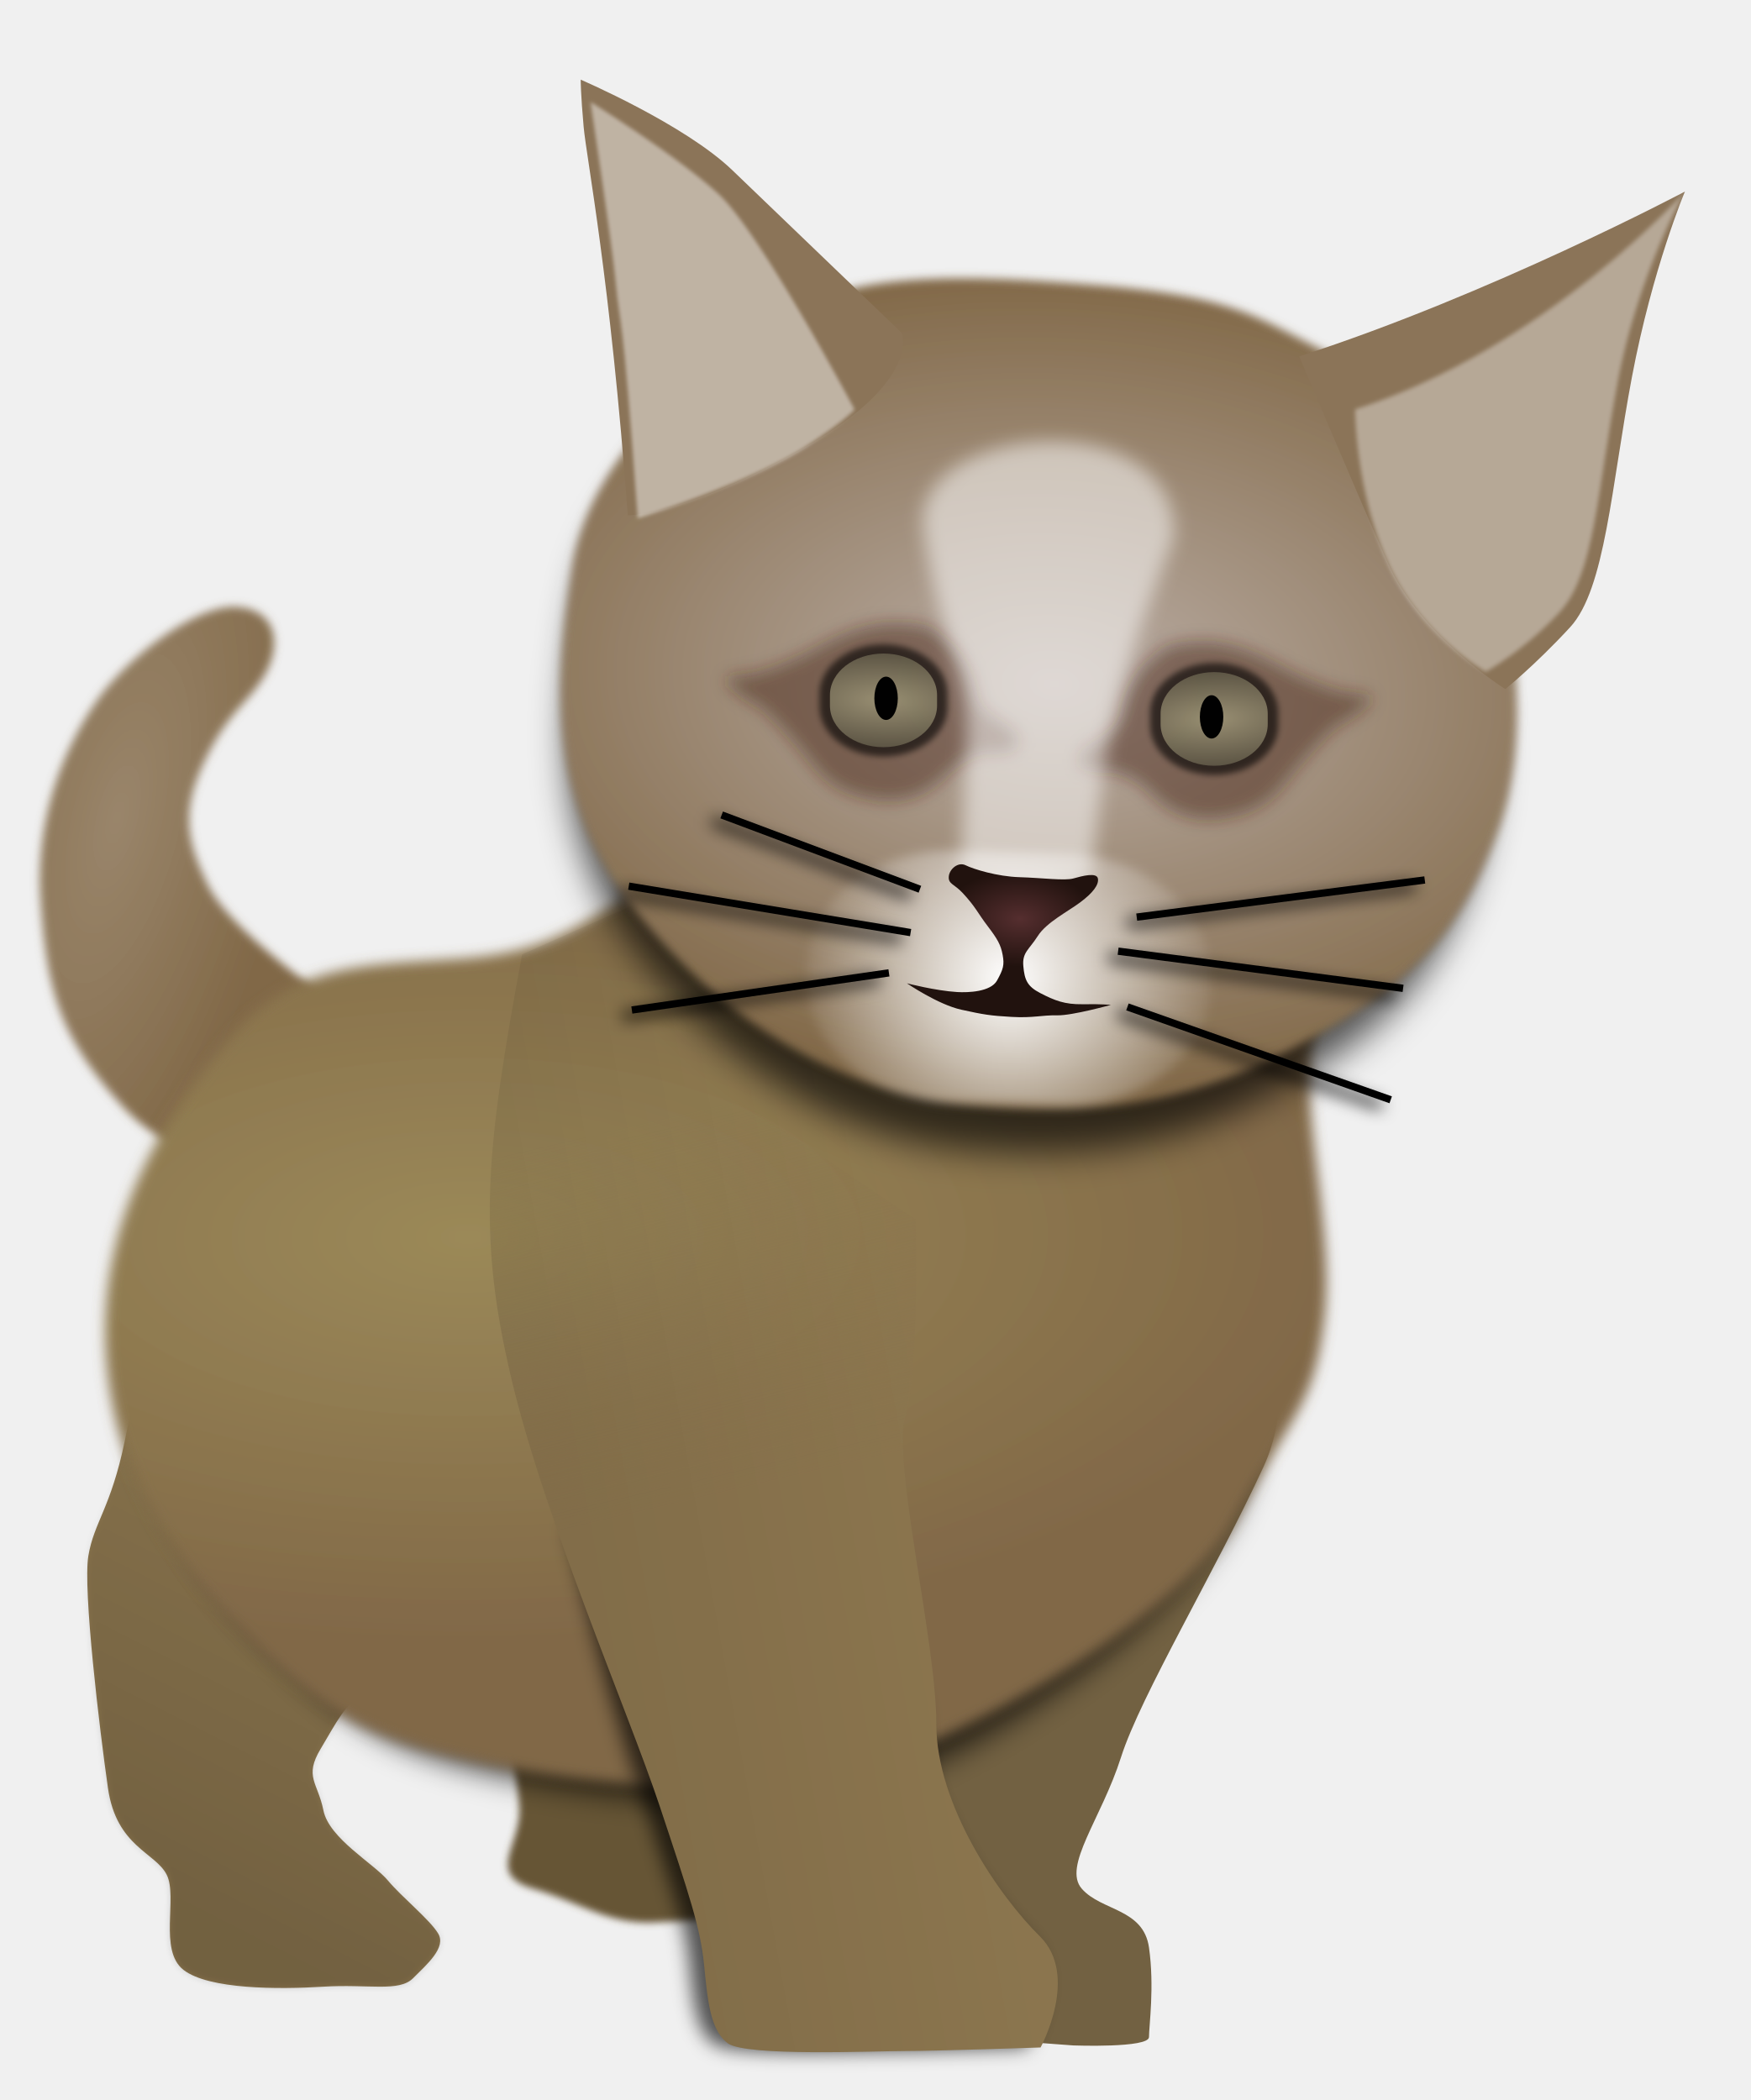
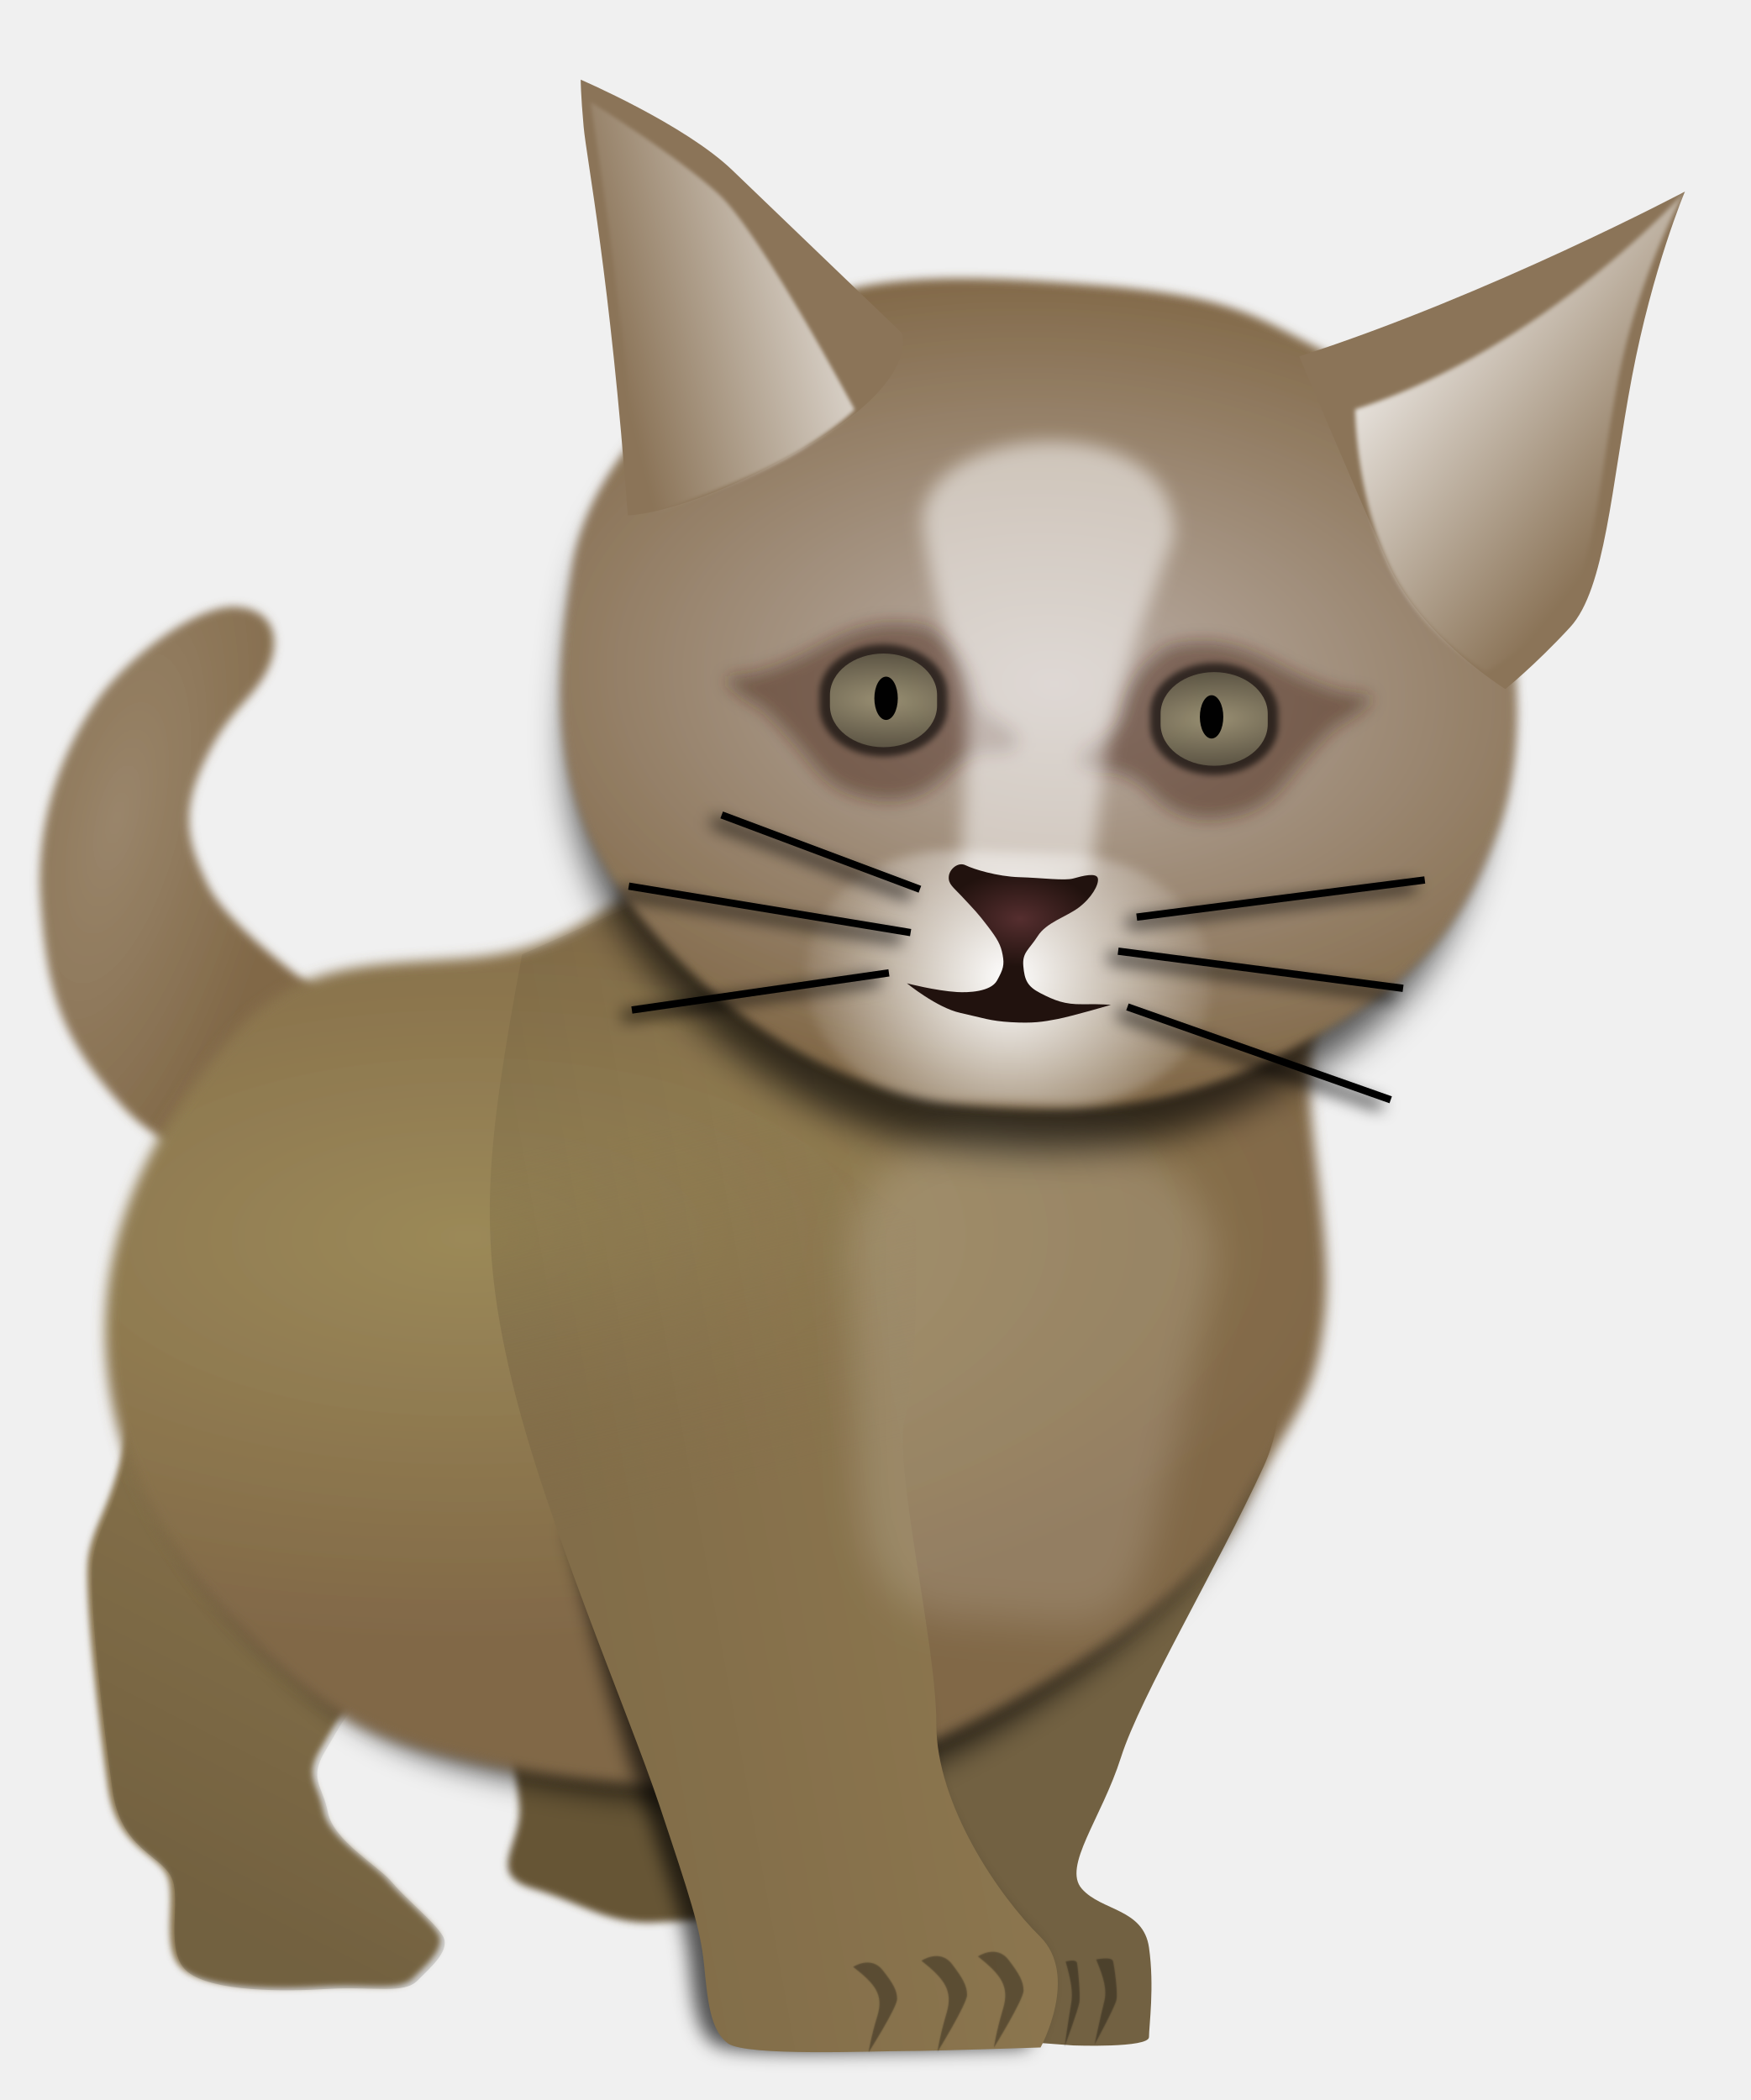
<svg xmlns="http://www.w3.org/2000/svg" xmlns:xlink="http://www.w3.org/1999/xlink" width="240" height="288" id="svg12030" version="1.1">
  <defs id="defs12032">
+     <linearGradient id="linearGradient9660">
+       <stop style="stop-color:#ffffff;stop-opacity:1;" offset="0" id="stop9662" />
+       <stop style="stop-color:#ffffff;stop-opacity:0;" offset="1" id="stop9664" />
+     </linearGradient>
+     <linearGradient id="linearGradient9652">
+       <stop style="stop-color:#ffffff;stop-opacity:1;" offset="0" id="stop9654" />
+       <stop style="stop-color:#ffffff;stop-opacity:0;" offset="1" id="stop9656" />
+     </linearGradient>
    <linearGradient id="linearGradient6044">
      <stop style="stop-color:#552e2f;stop-opacity:1;" offset="0" id="stop6046" />
      <stop style="stop-color:#21120e;stop-opacity:1;" offset="1" id="stop6048" />
    </linearGradient>
    <linearGradient id="linearGradient13556">
      <stop style="stop-color:#ffffff;stop-opacity:1;" offset="0" id="stop13558" />
      <stop style="stop-color:#ffffff;stop-opacity:0;" offset="1" id="stop13560" />
    </linearGradient>
    <linearGradient id="linearGradient12976">
      <stop id="stop12978" offset="0" style="stop-color:#ffffff;stop-opacity:0.396" />
      <stop id="stop12980" offset="1" style="stop-color:#ffffff;stop-opacity:0;" />
    </linearGradient>
    <linearGradient id="linearGradient12958">
      <stop id="stop12960" offset="0" style="stop-color:#000000;stop-opacity:1;" />
      <stop id="stop12964" offset="1" style="stop-color:#000000;stop-opacity:0;" />
    </linearGradient>
    <linearGradient id="linearGradient12908">
      <stop style="stop-color:#8b754e;stop-opacity:1;" offset="0" id="stop12910" />
      <stop id="stop12916" offset="0.63" style="stop-color:#8b754e;stop-opacity:1;" />
      <stop style="stop-color:#8b754e;stop-opacity:0;" offset="1" id="stop12912" />
    </linearGradient>
    <linearGradient id="linearGradient12902">
      <stop id="stop12904" offset="0" style="stop-color:#9b8958;stop-opacity:1;" />
      <stop id="stop12906" offset="1" style="stop-color:#816847;stop-opacity:1;" />
    </linearGradient>
    <linearGradient id="linearGradient12828">
      <stop style="stop-color:#bbaea6;stop-opacity:1;" offset="0" id="stop12830" />
      <stop style="stop-color:#816847;stop-opacity:1;" offset="1" id="stop12832" />
    </linearGradient>
    <linearGradient id="linearGradient12644">
      <stop style="stop-color:#dcd2a7;stop-opacity:1;" offset="0" id="stop12646" />
      <stop style="stop-color:#79735b;stop-opacity:1;" offset="1" id="stop12648" />
    </linearGradient>
    <filter id="filter12736">
      <feGaussianBlur stdDeviation="0.411" id="feGaussianBlur12738" />
    </filter>
    <filter id="filter12756" x="-0.068" width="1.135" y="-0.111" height="1.222">
      <feGaussianBlur stdDeviation="1.125" id="feGaussianBlur12758" />
    </filter>
    <radialGradient xlink:href="#linearGradient12644" id="radialGradient12778" gradientUnits="userSpaceOnUse" gradientTransform="matrix(2.152515,-0.08761806,0.03556282,0.8736725,-498.7129,50.34919)" cx="429.613" cy="100.59" fx="429.613" fy="100.59" r="7.345" />
    <radialGradient xlink:href="#linearGradient12644" id="radialGradient12780" gradientUnits="userSpaceOnUse" gradientTransform="matrix(2.152515,-0.08761806,0.03556282,0.8736725,-498.7129,50.34919)" cx="429.613" cy="100.59" fx="429.613" fy="100.59" r="7.345" />
    <filter id="filter12810">
      <feGaussianBlur stdDeviation="1.213" id="feGaussianBlur12812" />
    </filter>
    <filter id="filter12824">
      <feGaussianBlur stdDeviation="0.579" id="feGaussianBlur12826" />
    </filter>
    <radialGradient xlink:href="#linearGradient12828" id="radialGradient12834" cx="411.106" cy="95.952" fx="411.106" fy="95.952" r="65.562" gradientTransform="matrix(1.375687,0.0777283,-0.04868258,0.8616164,-149.776,-18.40671)" gradientUnits="userSpaceOnUse" />
    <filter id="filter12890">
      <feGaussianBlur stdDeviation="2.45" id="feGaussianBlur12892" />
    </filter>
    <radialGradient xlink:href="#linearGradient12902" id="radialGradient12900" cx="329.011" cy="172.753" fx="329.011" fy="172.753" r="85.361" gradientTransform="matrix(1.427818,-0.00764704,0.00348423,0.65056,-139.7014,62.19934)" gradientUnits="userSpaceOnUse" />
    <linearGradient xlink:href="#linearGradient12908" id="linearGradient12914" x1="388.899" y1="292.66" x2="356.79" y2="155.917" gradientUnits="userSpaceOnUse" />
    <filter id="filter12936">
      <feGaussianBlur stdDeviation="1.235" id="feGaussianBlur12938" />
    </filter>
    <filter id="filter12950">
      <feGaussianBlur stdDeviation="1.935" id="feGaussianBlur12952" />
    </filter>
    <linearGradient xlink:href="#linearGradient12958" id="linearGradient12956" gradientUnits="userSpaceOnUse" x1="349.405" y1="229.809" x2="398.408" y2="220.891" />
    <radialGradient xlink:href="#linearGradient12976" id="radialGradient12974" cx="284.603" cy="122.499" fx="284.603" fy="122.499" r="23.753" gradientTransform="matrix(0.9710092,0.2390421,-0.643633,2.614492,85.08598,-273.6937)" gradientUnits="userSpaceOnUse" />
    <radialGradient xlink:href="#linearGradient12976" id="radialGradient12986" gradientUnits="userSpaceOnUse" gradientTransform="matrix(0.9710092,0.2390421,-0.643633,2.614492,85.08598,-273.6937)" cx="284.603" cy="122.499" fx="284.603" fy="122.499" r="23.753" />
    <radialGradient xlink:href="#linearGradient12976" id="radialGradient12989" gradientUnits="userSpaceOnUse" gradientTransform="matrix(0.9710092,0.2390421,-0.643633,2.614492,85.08598,-273.6937)" cx="284.603" cy="122.499" fx="284.603" fy="122.499" r="23.753" />
    <linearGradient xlink:href="#linearGradient12958" id="linearGradient13016" x1="274.254" y1="255.112" x2="304.179" y2="196.508" gradientUnits="userSpaceOnUse" />
    <filter id="filter13260" x="-0.068" width="1.135" y="-0.524" height="2.047">
      <feGaussianBlur stdDeviation="1.112" id="feGaussianBlur13262" />
    </filter>
    <filter id="filter13264" x="-0.068" width="1.137" y="-0.524" height="2.047">
      <feGaussianBlur stdDeviation="1.112" id="feGaussianBlur13266" />
    </filter>
    <filter id="filter13268" x="-0.074" width="1.148" y="-0.209" height="1.419">
      <feGaussianBlur stdDeviation="1.112" id="feGaussianBlur13270" />
    </filter>
    <filter id="filter13272" x="-0.098" width="1.196" y="-0.262" height="1.524">
      <feGaussianBlur stdDeviation="1.112" id="feGaussianBlur13274" />
    </filter>
    <filter id="filter13276" x="-0.069" width="1.138" y="-0.419" height="1.838">
      <feGaussianBlur stdDeviation="1.112" id="feGaussianBlur13278" />
    </filter>
    <filter id="filter13280" x="-0.076" width="1.151" y="-0.523" height="2.047">
      <feGaussianBlur stdDeviation="1.112" id="feGaussianBlur13282" />
    </filter>
    <radialGradient xlink:href="#linearGradient12976" id="radialGradient13329" gradientUnits="userSpaceOnUse" gradientTransform="matrix(0.9710092,0.2390421,-0.643633,2.614492,85.08598,-273.6937)" cx="284.603" cy="122.499" fx="284.603" fy="122.499" r="23.753" />
    <linearGradient xlink:href="#linearGradient12958" id="linearGradient13331" gradientUnits="userSpaceOnUse" x1="274.254" y1="255.112" x2="304.179" y2="196.508" />
    <radialGradient xlink:href="#linearGradient12902" id="radialGradient13333" gradientUnits="userSpaceOnUse" gradientTransform="matrix(1.427818,-0.00764704,0.00348423,0.65056,-139.7014,62.19934)" cx="329.011" cy="172.753" fx="329.011" fy="172.753" r="85.361" />
    <linearGradient xlink:href="#linearGradient12908" id="linearGradient13335" gradientUnits="userSpaceOnUse" x1="388.899" y1="292.66" x2="356.79" y2="155.917" />
    <linearGradient xlink:href="#linearGradient12958" id="linearGradient13337" gradientUnits="userSpaceOnUse" x1="349.405" y1="229.809" x2="398.408" y2="220.891" />
    <radialGradient xlink:href="#linearGradient12828" id="radialGradient13339" gradientUnits="userSpaceOnUse" gradientTransform="matrix(1.375687,0.0777283,-0.04868258,0.8616164,-149.776,-18.40671)" cx="411.106" cy="95.952" fx="411.106" fy="95.952" r="65.562" />
    <radialGradient xlink:href="#linearGradient12644" id="radialGradient13341" gradientUnits="userSpaceOnUse" gradientTransform="matrix(2.152515,-0.08761806,0.03556282,0.8736725,-498.7129,50.34919)" cx="429.613" cy="100.59" fx="429.613" fy="100.59" r="7.345" />
    <radialGradient xlink:href="#linearGradient12644" id="radialGradient13343" gradientUnits="userSpaceOnUse" gradientTransform="matrix(2.152515,-0.08761806,0.03556282,0.8736725,-498.7129,50.34919)" cx="429.613" cy="100.59" fx="429.613" fy="100.59" r="7.345" />
    <radialGradient xlink:href="#linearGradient12976" id="radialGradient13391" gradientUnits="userSpaceOnUse" gradientTransform="matrix(0.9710092,0.2390421,-0.643633,2.614492,85.08598,-273.6937)" cx="284.603" cy="122.499" fx="284.603" fy="122.499" r="23.753" />
    <linearGradient xlink:href="#linearGradient12958" id="linearGradient13393" gradientUnits="userSpaceOnUse" x1="274.254" y1="255.112" x2="304.179" y2="196.508" />
    <radialGradient xlink:href="#linearGradient12902" id="radialGradient13395" gradientUnits="userSpaceOnUse" gradientTransform="matrix(1.427818,-0.00764704,0.00348423,0.65056,-139.7014,62.19934)" cx="329.011" cy="172.753" fx="329.011" fy="172.753" r="85.361" />
    <linearGradient xlink:href="#linearGradient12908" id="linearGradient13397" gradientUnits="userSpaceOnUse" x1="388.899" y1="292.66" x2="356.79" y2="155.917" />
    <linearGradient xlink:href="#linearGradient12958" id="linearGradient13399" gradientUnits="userSpaceOnUse" x1="349.405" y1="229.809" x2="398.408" y2="220.891" />
    <radialGradient xlink:href="#linearGradient12828" id="radialGradient13401" gradientUnits="userSpaceOnUse" gradientTransform="matrix(1.375687,0.0777283,-0.04868258,0.8616164,-149.776,-18.40671)" cx="411.106" cy="95.952" fx="411.106" fy="95.952" r="65.562" />
    <radialGradient xlink:href="#linearGradient12644" id="radialGradient13403" gradientUnits="userSpaceOnUse" gradientTransform="matrix(2.152515,-0.08761806,0.03556282,0.8736725,-498.7129,50.34919)" cx="429.613" cy="100.59" fx="429.613" fy="100.59" r="7.345" />
    <radialGradient xlink:href="#linearGradient12644" id="radialGradient13405" gradientUnits="userSpaceOnUse" gradientTransform="matrix(2.152515,-0.08761806,0.03556282,0.8736725,-498.7129,50.34919)" cx="429.613" cy="100.59" fx="429.613" fy="100.59" r="7.345" />
    <radialGradient xlink:href="#linearGradient12976" id="radialGradient13451" gradientUnits="userSpaceOnUse" gradientTransform="matrix(0.9710092,0.2390421,-0.643633,2.614492,85.08598,-273.6937)" cx="284.603" cy="122.499" fx="284.603" fy="122.499" r="23.753" />
    <linearGradient xlink:href="#linearGradient12958" id="linearGradient13453" gradientUnits="userSpaceOnUse" x1="274.254" y1="255.112" x2="304.179" y2="196.508" />
    <radialGradient xlink:href="#linearGradient12902" id="radialGradient13455" gradientUnits="userSpaceOnUse" gradientTransform="matrix(1.427818,-0.00764704,0.00348423,0.65056,-139.7014,62.19934)" cx="329.011" cy="172.753" fx="329.011" fy="172.753" r="85.361" />
    <linearGradient xlink:href="#linearGradient12908" id="linearGradient13457" gradientUnits="userSpaceOnUse" x1="388.899" y1="292.66" x2="356.79" y2="155.917" />
    <linearGradient xlink:href="#linearGradient12958" id="linearGradient13459" gradientUnits="userSpaceOnUse" x1="349.405" y1="229.809" x2="398.408" y2="220.891" />
    <radialGradient xlink:href="#linearGradient12828" id="radialGradient13461" gradientUnits="userSpaceOnUse" gradientTransform="matrix(1.375687,0.0777283,-0.04868258,0.8616164,-149.776,-18.40671)" cx="411.106" cy="95.952" fx="411.106" fy="95.952" r="65.562" />
    <radialGradient xlink:href="#linearGradient12644" id="radialGradient13463" gradientUnits="userSpaceOnUse" gradientTransform="matrix(2.152515,-0.08761806,0.03556282,0.8736725,-498.7129,50.34919)" cx="429.613" cy="100.59" fx="429.613" fy="100.59" r="7.345" />
    <radialGradient xlink:href="#linearGradient12644" id="radialGradient13465" gradientUnits="userSpaceOnUse" gradientTransform="matrix(2.152515,-0.08761806,0.03556282,0.8736725,-498.7129,50.34919)" cx="429.613" cy="100.59" fx="429.613" fy="100.59" r="7.345" />
    <radialGradient xlink:href="#linearGradient12828" id="radialGradient13497" gradientUnits="userSpaceOnUse" gradientTransform="matrix(1.375687,0.0777283,-0.04868258,0.8616164,-402.0287,-12.46136)" cx="411.106" cy="95.952" fx="411.106" fy="95.952" r="65.562" />
    <linearGradient xlink:href="#linearGradient12958" id="linearGradient13500" gradientUnits="userSpaceOnUse" x1="349.405" y1="229.809" x2="398.408" y2="220.891" gradientTransform="translate(-252.2527,5.945349)" />
    <linearGradient xlink:href="#linearGradient12908" id="linearGradient13503" gradientUnits="userSpaceOnUse" x1="388.899" y1="292.66" x2="356.79" y2="155.917" gradientTransform="translate(-252.2527,5.945349)" />
    <radialGradient xlink:href="#linearGradient12902" id="radialGradient13508" gradientUnits="userSpaceOnUse" gradientTransform="matrix(1.427818,-0.00764704,0.00348423,0.65056,-391.9541,68.14469)" cx="329.011" cy="172.753" fx="329.011" fy="172.753" r="85.361" />
-     <linearGradient xlink:href="#linearGradient12958" id="linearGradient13512" gradientUnits="userSpaceOnUse" x1="274.254" y1="255.112" x2="304.179" y2="196.508" gradientTransform="translate(-252.2527,5.945349)" />
+     <linearGradient xlink:href="#linearGradient12958" id="linearGradient13512" gradientUnits="userSpaceOnUse" x1="274.254" y1="255.112" x2="304.179" y2="196.508" gradientTransform="translate(-251.6276,6.257901)" />
    <filter id="filter13524">
      <feGaussianBlur stdDeviation="0.842" id="feGaussianBlur13526" />
    </filter>
    <filter id="filter13540">
      <feGaussianBlur stdDeviation="0.621" id="feGaussianBlur13542" />
    </filter>
    <filter id="filter13548">
      <feGaussianBlur stdDeviation="0.52" id="feGaussianBlur13550" />
-     </filter>
-     <filter id="filter13552">
-       <feGaussianBlur stdDeviation="0.412" id="feGaussianBlur13554" />
    </filter>
    <radialGradient xlink:href="#linearGradient13556" id="radialGradient13562" cx="408.948" cy="122.016" fx="408.948" fy="122.016" r="25.888" gradientTransform="matrix(0.9996585,0.02148945,-0.02054944,0.9066257,2.647022,2.605112)" gradientUnits="userSpaceOnUse" />
    <radialGradient xlink:href="#linearGradient6044" id="radialGradient6050" cx="154.146" cy="133.364" fx="154.146" fy="133.364" r="13.983" gradientTransform="matrix(0.7600172,0.01375428,-0.00849997,0.4696807,38.1259,69.60952)" gradientUnits="userSpaceOnUse" />
    <filter id="filter6052">
      <feGaussianBlur stdDeviation="0.233" id="feGaussianBlur6054" />
    </filter>
    <filter id="filter6056">
      <feGaussianBlur stdDeviation="0.278" id="feGaussianBlur6058" />
    </filter>
    <filter id="filter6064">
      <feGaussianBlur stdDeviation="0.613" id="feGaussianBlur6066" />
+     </filter>
+     <filter id="filter9620" x="-0.126" width="1.252" y="-0.094" height="1.189">
+       <feGaussianBlur stdDeviation="2.643" id="feGaussianBlur9622" />
+     </filter>
+     <filter id="filter9644">
+       <feGaussianBlur stdDeviation="0.412" id="feGaussianBlur9646" />
+     </filter>
+     <linearGradient xlink:href="#linearGradient9652" id="linearGradient9658" x1="142.515" y1="44.345" x2="98.256" y2="55.597" gradientUnits="userSpaceOnUse" />
+     <linearGradient xlink:href="#linearGradient9660" id="linearGradient9666" x1="196.92" y1="50.685" x2="235.657" y2="81.94" gradientUnits="userSpaceOnUse" />
+     <filter id="filter9688" x="-0.144" width="1.288" y="-0.025" height="1.051">
+       <feGaussianBlur stdDeviation="0.125" id="feGaussianBlur9690" />
+     </filter>
+     <filter id="filter9692">
+       <feGaussianBlur stdDeviation="0.125" id="feGaussianBlur9694" />
+     </filter>
+     <filter id="filter9696">
+       <feGaussianBlur stdDeviation="0.125" id="feGaussianBlur9698" />
+     </filter>
+     <filter id="filter9700">
+       <feGaussianBlur stdDeviation="0.125" id="feGaussianBlur9702" />
+     </filter>
+     <filter id="filter9704">
+       <feGaussianBlur stdDeviation="0.125" id="feGaussianBlur9706" />
    </filter>
  </defs>
  <g id="layer1" transform="translate(-14.28573,-8.362174)">
    <g id="g12992" transform="translate(-252.2527,5.945349)" style="filter:url(#filter13540)">
      <path id="path12578" d="m 316.332,142.444 c -5.956,-3.535 -18.438,-12.805 -21.275,-18.619 -2.836,-5.814 -3.802,-9.968 -0.509,-16.948 3.294,-6.98 6.049,-8.002 8.284,-11.911 2.236,-3.909 1.862,-8.844 -3.724,-9.31 -5.586,-0.465 -15.078,6.936 -19.085,12.568 -4.006,5.631 -8.796,15.361 -7.913,27.929 0.883,12.568 2.793,18.619 11.171,27.929 8.379,9.31 22.728,9.954 29.325,5.586 6.597,-4.368 9.68,-13.687 3.724,-17.223 z" style="fill:#816847;fill-opacity:1;stroke:none" />
      <path style="opacity:0.486;fill:url(#radialGradient13451);fill-opacity:1;stroke:none" d="m 316.332,142.444 c -5.956,-3.535 -18.438,-12.805 -21.275,-18.619 -2.836,-5.814 -3.802,-9.968 -0.509,-16.948 3.294,-6.98 6.049,-8.002 8.284,-11.911 2.236,-3.909 1.862,-8.844 -3.724,-9.31 -5.586,-0.465 -15.078,6.936 -19.085,12.568 -4.006,5.631 -8.796,15.361 -7.913,27.929 0.883,12.568 2.793,18.619 11.171,27.929 8.379,9.31 22.728,9.954 29.325,5.586 6.597,-4.368 9.68,-13.687 3.724,-17.223 z" id="path12966" />
    </g>
    <path style="fill:#726142;fill-opacity:1;stroke:none" d="m 186.403,161.107 c -2.686,16.499 7.674,34.149 1.151,48.346 -6.523,14.197 -16.883,31.463 -19.569,39.905 -2.686,8.441 -8.058,14.964 -5.372,18.034 2.686,3.07 8.441,2.686 9.209,8.058 0.767,5.372 -1e-5,10.744 -1e-5,12.278 0,1.535 -10.36,1.151 -10.36,1.151 0,0 -16.499,-1.151 -19.569,-1.918 -3.07,-0.767 -4.221,-8.441 -4.221,-9.976 0,-1.535 3.453,-10.744 2.686,-14.964 -0.767,-4.221 1.535,-21.871 1.535,-28.394 0,-6.523 0.384,-23.789 0.384,-30.696 0,-6.907 0.384,-64.078 0.384,-64.078 30.778,9.109 23.312,13.6 43.742,22.254 z" id="path12594" />
    <path style="fill:#665534;fill-opacity:1;stroke:none;filter:url(#filter13548)" d="m 76.282,210.987 c 4.988,23.022 9.209,40.672 9.209,45.66 0,4.988 -4.604,8.825 1.918,10.744 6.523,1.918 10.36,4.988 16.883,4.604 6.523,-0.384 15.348,-0.384 14.964,-5.755 -0.384,-5.372 0.384,-6.139 -6.523,-9.592 -6.907,-3.453 -5.372,-3.837 -6.907,-10.744 -1.535,-6.907 -3.453,-28.777 -3.453,-28.777 z" id="path12590" />
-     <path style="fill:#87724c;fill-opacity:1;stroke:none" d="m 37.528,171.466 c -3.07,19.185 -4.221,25.324 -6.139,34.533 -1.918,9.209 -4.221,11.127 -4.988,15.732 -0.767,4.604 1.535,23.789 2.686,31.847 1.151,8.058 6.523,8.825 8.058,11.895 1.535,3.07 -1.151,10.36 2.302,13.046 3.453,2.686 13.046,2.686 19.185,2.302 6.139,-0.384 10.36,0.767 12.278,-1.151 1.918,-1.918 4.604,-4.221 3.453,-6.139 -1.151,-1.918 -4.988,-4.988 -6.907,-7.29 -1.918,-2.302 -8.058,-5.755 -8.825,-9.592 -0.767,-3.837 -2.686,-4.604 -0.384,-8.441 2.302,-3.837 3.07,-5.755 6.523,-8.441 3.453,-2.686 16.883,-18.801 16.883,-18.801 z" id="path12588" />
-     <path id="path12998" d="m 37.528,171.466 c -3.07,19.185 -4.221,25.324 -6.139,34.533 -1.918,9.209 -4.221,11.127 -4.988,15.732 -0.767,4.604 1.535,23.789 2.686,31.847 1.151,8.058 6.523,8.825 8.058,11.895 1.535,3.07 -1.151,10.36 2.302,13.046 3.453,2.686 13.046,2.686 19.185,2.302 6.139,-0.384 10.36,0.767 12.278,-1.151 1.918,-1.918 4.604,-4.221 3.453,-6.139 -1.151,-1.918 -4.988,-4.988 -6.907,-7.29 -1.918,-2.302 -8.058,-5.755 -8.825,-9.592 -0.767,-3.837 -2.686,-4.604 -0.384,-8.441 2.302,-3.837 3.07,-5.755 6.523,-8.441 3.453,-2.686 16.883,-18.801 16.883,-18.801 z" style="opacity:0.156;fill:url(#linearGradient13512);fill-opacity:1;stroke:none;filter:url(#filter13552)" />
+     <path style="fill:#87724c;fill-opacity:1;stroke:none;filter:url(#filter9644)" d="m 37.528,171.466 c -3.07,19.185 -4.221,25.324 -6.139,34.533 -1.918,9.209 -4.221,11.127 -4.988,15.732 -0.767,4.604 1.535,23.789 2.686,31.847 1.151,8.058 6.523,8.825 8.058,11.895 1.535,3.07 -1.151,10.36 2.302,13.046 3.453,2.686 13.046,2.686 19.185,2.302 6.139,-0.384 10.36,0.767 12.278,-1.151 1.918,-1.918 4.604,-4.221 3.453,-6.139 -1.151,-1.918 -4.988,-4.988 -6.907,-7.29 -1.918,-2.302 -8.058,-5.755 -8.825,-9.592 -0.767,-3.837 -2.686,-4.604 -0.384,-8.441 2.302,-3.837 3.07,-5.755 6.523,-8.441 3.453,-2.686 16.883,-18.801 16.883,-18.801 z" id="path12588" />
+     <path id="path12998" d="m 38.153,171.779 c -3.07,19.185 -4.221,25.324 -6.139,34.533 -1.918,9.209 -4.221,11.127 -4.988,15.732 -0.767,4.604 1.535,23.789 2.686,31.847 1.151,8.058 6.523,8.825 8.058,11.895 1.535,3.07 -1.151,10.36 2.302,13.046 3.453,2.686 13.046,2.686 19.185,2.302 6.139,-0.384 10.36,0.767 12.278,-1.151 1.918,-1.918 4.604,-4.221 3.453,-6.139 -1.151,-1.918 -4.988,-4.988 -6.907,-7.29 -1.918,-2.302 -8.058,-5.755 -8.825,-9.592 -0.767,-3.837 -2.686,-4.604 -0.384,-8.441 2.302,-3.837 3.07,-5.755 6.523,-8.441 3.453,-2.686 16.883,-18.801 16.883,-18.801 z" style="opacity:0.156;fill:url(#linearGradient13512);fill-opacity:1;stroke:none" />
    <path id="path12940" d="m 50.221,152.685 c -8.844,10.241 -16.757,23.274 -17.223,38.635 -0.465,15.361 5.586,29.325 17.223,41.428 11.637,12.102 17.688,15.826 32.118,19.085 14.43,3.258 32.118,4.655 46.082,3.258 13.964,-1.396 55.874,-27.317 57.458,-47.349 -47.577,-33.606 -55.627,-30.427 -135.658,-55.057 z" style="fill:#000000;fill-opacity:0.656;stroke:none;filter:url(#filter12950)" />
    <path style="fill:url(#radialGradient13508);fill-opacity:1;stroke:none;filter:url(#filter13524)" d="m 112.538,87.257 c -4.538,0.815 -1.862,38.635 -10.706,43.289 -8.844,4.655 -11.637,8.379 -24.67,9.31 -13.033,0.931 -22.343,0.465 -31.187,10.706 -8.844,10.241 -16.757,23.274 -17.223,38.635 -0.465,15.361 5.586,29.325 17.223,41.428 11.637,12.102 17.688,15.826 32.118,19.085 14.43,3.258 32.118,4.655 46.082,3.258 13.964,-1.396 51.203,-20.947 59.581,-36.307 8.379,-15.361 10.706,-15.826 12.102,-27.463 1.396,-11.637 -3.026,-27.463 -1.862,-36.307 1.164,-8.844 11.462,-30.082 0.32,-36.336 -11.142,-6.255 -77.24,-30.111 -81.779,-29.296 z" id="path12068" />
    <path id="path12836" d="m 417.552,43.587 c -20.127,-1.699 -32.614,-1.535 -41.823,3.07 -9.209,4.604 -28.01,18.418 -30.696,35.3 -2.686,16.883 -3.07,31.847 7.29,45.66 10.36,13.813 26.475,26.475 47.579,28.394 21.103,1.918 33.383,-1.91 47.195,-9.592 13.812,-7.682 20.163,-15.064 24.94,-28.394 4.778,-13.329 1.535,-28.777 0,-37.602 -1.535,-8.825 -9.592,-21.103 -21.103,-26.475 -11.511,-5.372 -13.255,-8.661 -33.382,-10.36 z" style="fill:#000000;fill-opacity:0.656;stroke:none;filter:url(#filter12890)" transform="matrix(0.9652623,0,0,1,-239.4524,9.94535)" />
    <path id="path12918" d="m 92.107,217.558 c 4.604,19.569 6.348,25.66 10.569,38.322 4.221,12.662 5.635,16.908 6.139,21.871 0.478,4.701 0.788,9.007 3.265,10.837 2.477,1.83 20.133,1.058 24.371,1.057 4.316,-10e-4 18.505,-0.486 18.505,-0.486 0,0 5.384,-9.845 -0.097,-15.244 -5.548,-5.465 -14.227,-18.015 -14.197,-29.161 0.03,-11.127 -11.66,-9.738 -9.741,-15.877 -17.214,-17.031 -11.139,4.165 -38.813,-11.317 z" style="fill:#000000;fill-opacity:0.656;stroke:none;filter:url(#filter12936)" />
    <path style="fill:url(#linearGradient13503);fill-opacity:1;stroke:none" d="m 85.874,139.236 c -4.988,26.859 -6.139,38.37 -1.535,57.938 4.604,19.569 16.115,46.044 20.336,58.706 4.221,12.662 5.635,16.908 6.139,21.871 0.478,4.701 0.788,9.007 3.265,10.837 2.477,1.83 20.133,1.058 24.371,1.057 4.316,-10e-4 18.505,-0.486 18.505,-0.486 0,0 5.384,-9.845 -0.097,-15.244 -5.548,-5.465 -14.227,-18.015 -14.197,-29.161 0.03,-11.127 -6.139,-36.068 -4.221,-42.207 1.918,-6.139 1.386,-26.934 1.386,-26.934 z" id="path12592" />
    <path id="path12954" d="m 85.874,139.236 c -4.988,26.859 -6.139,38.37 -1.535,57.938 4.604,19.569 16.115,46.044 20.336,58.706 4.221,12.662 5.635,16.908 6.139,21.871 0.478,4.701 0.788,9.007 3.265,10.837 2.477,1.83 20.133,1.058 24.371,1.057 4.316,-10e-4 18.505,-0.486 18.505,-0.486 0,0 5.384,-9.845 -0.097,-15.244 -5.548,-5.465 -14.227,-18.015 -14.197,-29.161 0.03,-11.127 -6.139,-36.068 -4.221,-42.207 1.918,-6.139 1.386,-87.237 1.386,-87.237 z" style="opacity:0.069;fill:url(#linearGradient13500);fill-opacity:1;stroke:none" />
    <path style="fill:url(#radialGradient13497);fill-opacity:1;stroke:none;filter:url(#filter6064)" d="m 165.3,47.532 c -20.127,-1.699 -32.614,-1.535 -41.823,3.07 -9.209,4.604 -28.01,18.418 -30.696,35.3 -2.686,16.883 -3.07,31.847 7.29,45.66 10.36,13.813 26.475,26.475 47.579,28.394 21.103,1.918 33.383,-1.91 47.195,-9.592 13.812,-7.682 20.163,-15.064 24.94,-28.394 4.778,-13.329 1.535,-28.777 0,-37.602 C 218.25,75.542 210.192,63.264 198.681,57.892 187.17,52.52 185.427,49.231 165.3,47.532 z" id="path12596" />
    <path style="fill:#8b7458;fill-opacity:1;stroke:none" d="M 100.364,79.042 C 97.941,46.339 94.712,30.189 94.308,25.748 c -0.404,-4.441 -0.404,-6.46 -0.404,-6.46 0,0 14.237,6.119 20.779,12.405 8.276,7.953 23.228,22.316 23.228,22.316 0,0 2.826,6.46 -13.323,15.746 -16.149,9.286 -24.224,9.286 -24.224,9.286 z" id="path12598" />
-     <path id="path12600" d="M 101.728,79.466 C 99.503,48.739 99.404,54.515 98.657,46.647 98.236,42.207 95.255,22.351 95.255,22.351 c 0,0 11.742,7.27 17.539,12.606 5.797,5.336 18.657,29.55 18.657,29.55 0,0 -1.03,1.381 -6.864,5.249 -6.782,4.496 -22.86,9.711 -22.86,9.711 z" style="fill:#ffffff;fill-opacity:0.452;stroke:none;filter:url(#filter6052)" />
+     <path id="path12600" d="M 101.728,79.466 C 99.503,48.739 99.404,54.515 98.657,46.647 98.236,42.207 95.255,22.351 95.255,22.351 c 0,0 11.742,7.27 17.539,12.606 5.797,5.336 18.657,29.55 18.657,29.55 0,0 -1.03,1.381 -6.864,5.249 -6.782,4.496 -22.86,9.711 -22.86,9.711 z" style="fill:url(#linearGradient9658);fill-opacity:1;stroke:none;filter:url(#filter6052)" />
    <path style="fill:#8b7458;fill-opacity:1;stroke:none" d="m 192.416,57.24 c 26.243,-8.478 52.889,-22.609 52.889,-22.609 0,0 -4.441,10.497 -7.267,25.435 -2.826,14.938 -3.634,29.069 -8.478,34.318 -4.845,5.249 -8.882,8.478 -8.882,8.478 0,0 -11.708,-7.267 -16.149,-17.361 -4.441,-10.093 -12.112,-28.262 -12.112,-28.262 z" id="path12602" />
    <g id="g12762" transform="translate(-248.8553,6.370017)">
      <path id="path12606" d="m 427.663,89.992 c 5.023,-0.17 9.835,2.694 11.573,3.646 1.738,0.952 5.407,2.573 7.461,3.095 2.054,0.522 4.324,0.424 4.409,1.102 0.085,0.678 -3.01,2.925 -4.154,3.434 -1.145,0.509 -4.748,4.536 -6.656,6.91 -1.908,2.374 -3.434,4.79 -8.606,5.85 -5.172,1.06 -8.359,-0.742 -10.852,-3.307 -1.628,-1.675 -4.067,-2.988 -5.85,-2.925 -2.069,0.073 -3.264,-0.17 -3.646,-0.933 -0.382,-0.763 -0.065,-1.771 1.357,-2.713 1.579,-1.047 3.858,-2.12 4.239,-4.536 0.382,-2.416 1.992,-5.469 3.731,-6.91 1.972,-1.636 1.971,-2.544 6.995,-2.713 z" style="fill:#44261e;fill-opacity:0.47;stroke:none;filter:url(#filter12756)" />
      <rect ry="6.821" rx="8.775" y="92.917" x="420.838" height="15.346" width="17.55" id="rect12608" style="opacity:0.609;color:#000000;fill:#000000;fill-opacity:0.991;fill-rule:nonzero;stroke:none;stroke-width:4;marker:none;visibility:visible;display:inline;overflow:visible;filter:url(#filter12736);enable-background:accumulate" />
      <rect style="opacity:0.609;color:#000000;fill:url(#radialGradient13463);fill-opacity:1;fill-rule:nonzero;stroke:none;stroke-width:4;marker:none;visibility:visible;display:inline;overflow:visible;enable-background:accumulate" id="rect12610" width="14.69" height="12.845" x="422.268" y="94.168" rx="7.345" ry="5.71" />
      <rect ry="5.94" rx="8.775" y="97.336" x="427.65" height="5.94" width="3.218" id="rect12760" style="color:#000000;fill:#000000;fill-opacity:0.991;fill-rule:nonzero;stroke:none;stroke-width:4;marker:none;visibility:visible;display:inline;overflow:visible;enable-background:accumulate" />
    </g>
-     <path id="path12604" d="m 200.087,64.507 c 26.243,-8.478 45.218,-29.876 45.218,-29.876 0,0 -6.396,11.217 -9.222,26.156 -2.826,14.938 -3.119,26.291 -7.964,31.54 -4.845,5.249 -10.117,8.17 -10.117,8.17 0,0 -9.033,-4.901 -13.474,-14.994 -4.441,-10.093 -4.441,-20.994 -4.441,-20.994 z" style="fill:#ffffff;fill-opacity:0.374;stroke:none;filter:url(#filter6056)" />
+     <path id="path12604" d="m 200.087,64.507 c 26.243,-8.478 45.218,-29.876 45.218,-29.876 0,0 -6.396,11.217 -9.222,26.156 -2.826,14.938 -3.119,26.291 -7.964,31.54 -4.845,5.249 -10.117,8.17 -10.117,8.17 0,0 -9.033,-4.901 -13.474,-14.994 -4.441,-10.093 -4.441,-20.994 -4.441,-20.994 z" style="fill:url(#linearGradient9666);fill-opacity:1;stroke:none;filter:url(#filter6056)" />
    <g id="g12768" transform="matrix(-1,0,0,1,565.0338,3.82201)">
      <path style="fill:#44261e;fill-opacity:0.47;stroke:none;filter:url(#filter12756)" d="m 427.663,89.992 c 5.023,-0.17 9.835,2.694 11.573,3.646 1.738,0.952 5.407,2.573 7.461,3.095 2.054,0.522 4.324,0.424 4.409,1.102 0.085,0.678 -3.01,2.925 -4.154,3.434 -1.145,0.509 -4.748,4.536 -6.656,6.91 -1.908,2.374 -3.434,4.79 -8.606,5.85 -5.172,1.06 -8.359,-0.742 -10.852,-3.307 -1.628,-1.675 -4.067,-2.988 -5.85,-2.925 -2.069,0.073 -3.264,-0.17 -3.646,-0.933 -0.382,-0.763 -0.065,-1.771 1.357,-2.713 1.579,-1.047 3.858,-2.12 4.239,-4.536 0.382,-2.416 1.992,-5.469 3.731,-6.91 1.972,-1.636 1.971,-2.544 6.995,-2.713 z" id="path12770" />
      <rect style="opacity:0.609;color:#000000;fill:#000000;fill-opacity:0.991;fill-rule:nonzero;stroke:none;stroke-width:4;marker:none;visibility:visible;display:inline;overflow:visible;filter:url(#filter12736);enable-background:accumulate" id="rect12772" width="17.55" height="15.346" x="420.838" y="92.917" rx="8.775" ry="6.821" />
      <rect ry="5.71" rx="7.345" y="94.168" x="422.268" height="12.845" width="14.69" id="rect12774" style="opacity:0.609;color:#000000;fill:url(#radialGradient13465);fill-opacity:1;fill-rule:nonzero;stroke:none;stroke-width:4;marker:none;visibility:visible;display:inline;overflow:visible;enable-background:accumulate" />
      <rect style="color:#000000;fill:#000000;fill-opacity:0.991;fill-rule:nonzero;stroke:none;stroke-width:4;marker:none;visibility:visible;display:inline;overflow:visible;enable-background:accumulate" id="rect12776" width="3.218" height="5.94" x="427.65" y="97.336" rx="8.775" ry="5.94" />
    </g>
    <path style="fill:#ffffff;fill-opacity:0.516;stroke:none;filter:url(#filter12810)" d="m 140.837,80.631 c 2.548,17.836 6.593,18.36 5.967,30.557 -0.308,5.998 -0.871,17.431 -0.871,17.431 l 8.493,2.931 9.384,-2.327 c 0,0 0.25,-3.163 1.992,-16.754 1.14,-8.894 6.455,-22.748 9.406,-30.258 1.162,-18.813 -35.667,-16.107 -34.371,-1.58 z" id="path12788" />
    <rect style="color:#000000;fill:url(#radialGradient13562);fill-opacity:1;fill-rule:nonzero;stroke:none;stroke-width:0.2;marker:none;visibility:visible;display:inline;overflow:visible;filter:url(#filter12824);enable-background:accumulate" id="rect12814" width="48.599" height="28.233" x="384.649" y="107.9" rx="17.641" ry="13.635" transform="matrix(1.14299,0.0337203,-0.03151902,1.222816,-311.0258,-20.50494)" />
-     <path style="fill:url(#radialGradient6050);fill-opacity:1;stroke:none" d="m 154.077,128.663 c 3.069,0.086 6.185,0.515 7.388,0.172 1.203,-0.344 3.178,-0.859 3.35,0 0.172,0.859 -0.687,1.976 -2.405,3.264 -1.718,1.289 -4.639,2.749 -5.841,4.639 -1.203,1.89 -2.148,2.234 -1.976,4.123 0.172,1.89 0.531,2.77 2.319,3.694 1.99,1.028 3.352,1.568 5.783,1.531 2.823,-0.043 3.9,0.092 3.9,0.092 0,0 -5.276,1.466 -7.317,1.43 -2.252,-0.04 -3.292,0.387 -6.299,0.215 -2.917,-0.167 -3.78,-0.304 -6.891,-0.988 -3.198,-0.703 -7.459,-3.621 -7.459,-3.621 0,0 3.909,1.022 6.885,1.2 1.546,0.092 4.611,-0.031 5.47,-1.577 0.859,-1.546 1.031,-2.148 0.773,-3.522 -0.258,-1.374 -0.687,-2.148 -2.062,-3.952 -1.374,-1.804 -1.635,-2.62 -3.436,-4.553 -1.135,-1.218 -1.976,-1.203 -1.89,-2.234 0.086,-1.031 1.289,-2.062 2.319,-1.546 1.031,0.515 4.319,1.546 7.388,1.632 z" id="path12782" />
+     <path style="fill:url(#radialGradient6050);fill-opacity:1;stroke:none" d="m 154.077,128.663 c 3.069,0.086 6.185,0.515 7.388,0.172 1.203,-0.344 3.178,-0.859 3.35,0 0.172,0.859 -0.905,2.701 -2.623,3.989 -1.718,1.289 -4.421,2.024 -5.624,3.914 -1.203,1.89 -2.148,2.234 -1.976,4.123 0.172,1.89 0.531,2.77 2.319,3.694 1.99,1.028 3.352,1.568 5.783,1.531 2.823,-0.043 3.9,0.092 3.9,0.092 0,0 -5.313,1.548 -7.317,1.938 -2.034,0.395 -3.365,0.604 -6.371,0.433 -2.917,-0.167 -3.852,-0.594 -6.963,-1.278 -3.198,-0.703 -7.314,-4.056 -7.314,-4.056 0,0 3.909,1.022 6.885,1.2 1.546,0.092 4.611,-0.031 5.47,-1.577 0.859,-1.546 1.031,-2.148 0.773,-3.522 -0.258,-1.374 -0.687,-2.148 -2.062,-3.952 -1.374,-1.804 -1.78,-2.185 -3.581,-4.118 -1.135,-1.218 -1.831,-1.638 -1.745,-2.669 0.086,-1.031 1.289,-2.062 2.319,-1.546 1.031,0.515 4.319,1.546 7.388,1.632 z" id="path12782" />
    <path style="fill:none;stroke:#000000;stroke-width:1px;stroke-linecap:butt;stroke-linejoin:miter;stroke-opacity:1" d="m 170.139,134.139 39.494,-5.096" id="path13018" />
    <path style="fill:none;stroke:#000000;stroke-width:1px;stroke-linecap:butt;stroke-linejoin:miter;stroke-opacity:1" d="m 167.591,138.81 39.069,5.096" id="path13020" />
    <path style="fill:none;stroke:#000000;stroke-width:1px;stroke-linecap:butt;stroke-linejoin:miter;stroke-opacity:1" d="m 168.865,146.454 36.097,12.74" id="path13022" />
    <path style="fill:none;stroke:#000000;stroke-width:1px;stroke-linecap:butt;stroke-linejoin:miter;stroke-opacity:1" d="M 140.412,130.317 113.233,120.125" id="path13024" />
    <path style="fill:none;stroke:#000000;stroke-width:1px;stroke-linecap:butt;stroke-linejoin:miter;stroke-opacity:1" d="M 139.138,136.262 100.493,129.892" id="path13026" />
    <path style="fill:none;stroke:#000000;stroke-width:1px;stroke-linecap:butt;stroke-linejoin:miter;stroke-opacity:1" d="m 136.165,141.783 -35.247,5.096" id="path13030" />
    <path id="path13056" d="m 168.865,134.988 39.494,-5.096" style="fill:none;stroke:#000000;stroke-width:1px;stroke-linecap:butt;stroke-linejoin:miter;stroke-opacity:1;filter:url(#filter13260)" />
    <path id="path13058" d="m 166.317,139.66 39.069,5.096" style="fill:none;stroke:#000000;stroke-width:1px;stroke-linecap:butt;stroke-linejoin:miter;stroke-opacity:1;filter:url(#filter13264)" />
    <path id="path13060" d="m 167.591,147.304 36.097,12.74" style="fill:none;stroke:#000000;stroke-width:1px;stroke-linecap:butt;stroke-linejoin:miter;stroke-opacity:1;filter:url(#filter13268)" />
    <path id="path13062" d="M 139.138,131.166 111.959,120.974" style="fill:none;stroke:#000000;stroke-width:1px;stroke-linecap:butt;stroke-linejoin:miter;stroke-opacity:1;filter:url(#filter13272)" />
    <path id="path13064" d="M 137.864,137.112 99.219,130.742" style="fill:none;stroke:#000000;stroke-width:1px;stroke-linecap:butt;stroke-linejoin:miter;stroke-opacity:1;filter:url(#filter13276)" />
    <path id="path13066" d="m 134.891,142.632 -35.247,5.096" style="fill:none;stroke:#000000;stroke-width:1px;stroke-linecap:butt;stroke-linejoin:miter;stroke-opacity:1;filter:url(#filter13280)" />
+     <path transform="matrix(0.9977439,0.06713441,-0.06713441,0.9977439,0,0)" style="color:#000000;fill:#ffffff;fill-opacity:0.146;fill-rule:nonzero;stroke:none;stroke-width:4;marker:none;visibility:visible;display:inline;overflow:visible;enable-background:accumulate;filter:url(#filter9620)" d="m 160.044,153.639 14.988,0 c 9.701,0 19.073,7.936 17.51,17.51 l -5.259,32.221 c -1.563,9.574 -2.55,16.53 -12.251,16.53 l -14.988,0 c -9.701,0 -12.979,-7.475 -14.038,-17.117 l -3.472,-31.634 c -1.058,-9.643 7.809,-17.51 17.51,-17.51 z" id="rect8837" />
+     <path style="fill:#000000;stroke:none;stroke-width:1px;stroke-linecap:butt;stroke-linejoin:miter;stroke-opacity:1;fill-opacity:0.333;filter:url(#filter9704)" d="m 134.085,268.309 c 3.126,2.5 4.376,4.063 3.438,7.189 -0.938,3.126 -1.25,5.313 -1.25,5.313 0,0 4.063,-6.564 4.063,-7.814 0,-1.25 -0.607,-2.321 -2.054,-4.211 -1.675,-2.188 -4.197,-0.478 -4.197,-0.478 z" id="path9624" transform="translate(14.28573,8.362174)" />
+     <path id="path9626" d="m 140.627,277.261 c 3.126,2.5 4.376,4.063 3.438,7.189 -0.938,3.126 -1.25,5.313 -1.25,5.313 0,0 4.063,-6.564 4.063,-7.814 0,-1.25 -0.607,-2.321 -2.054,-4.211 -1.675,-2.188 -4.197,-0.478 -4.197,-0.478 z" style="fill:#000000;fill-opacity:0.333;stroke:none;filter:url(#filter9700)" />
+     <path style="fill:#000000;fill-opacity:0.333;stroke:none;filter:url(#filter9696)" d="m 131.26,278.107 c 3.015,2.346 4.221,3.812 3.316,6.745 -0.904,2.933 -1.206,4.985 -1.206,4.985 0,0 3.919,-6.158 3.919,-7.331 0,-1.173 -0.586,-2.177 -1.982,-3.951 -1.616,-2.053 -4.048,-0.448 -4.048,-0.448 z" id="path9628" />
+     <path style="fill:#000000;stroke:none;stroke-width:1px;stroke-linecap:butt;stroke-linejoin:miter;stroke-opacity:1;fill-opacity:0.333;filter:url(#filter9692)" d="m 150.293,268.736 c 1.099,2.603 1.504,4.223 1.099,5.785 -0.405,1.562 -1.331,5.901 -1.331,5.901 0,0 2.777,-5.091 3.008,-6.132 0.231,-1.041 -0.289,-4.628 -0.463,-5.322 -0.174,-0.694 -2.314,-0.231 -2.314,-0.231 z" id="path9632" transform="translate(14.28573,8.362174)" />
+     <path id="path9634" d="m 160.397,277.388 c 0.747,2.603 1.022,4.223 0.747,5.785 -0.275,1.562 -0.904,5.901 -0.904,5.901 0,0 1.886,-5.091 2.043,-6.132 0.157,-1.041 -0.196,-4.628 -0.314,-5.322 -0.118,-0.694 -1.572,-0.231 -1.572,-0.231 z" style="fill:#000000;fill-opacity:0.333;stroke:none;filter:url(#filter9688)" />
  </g>
</svg>
